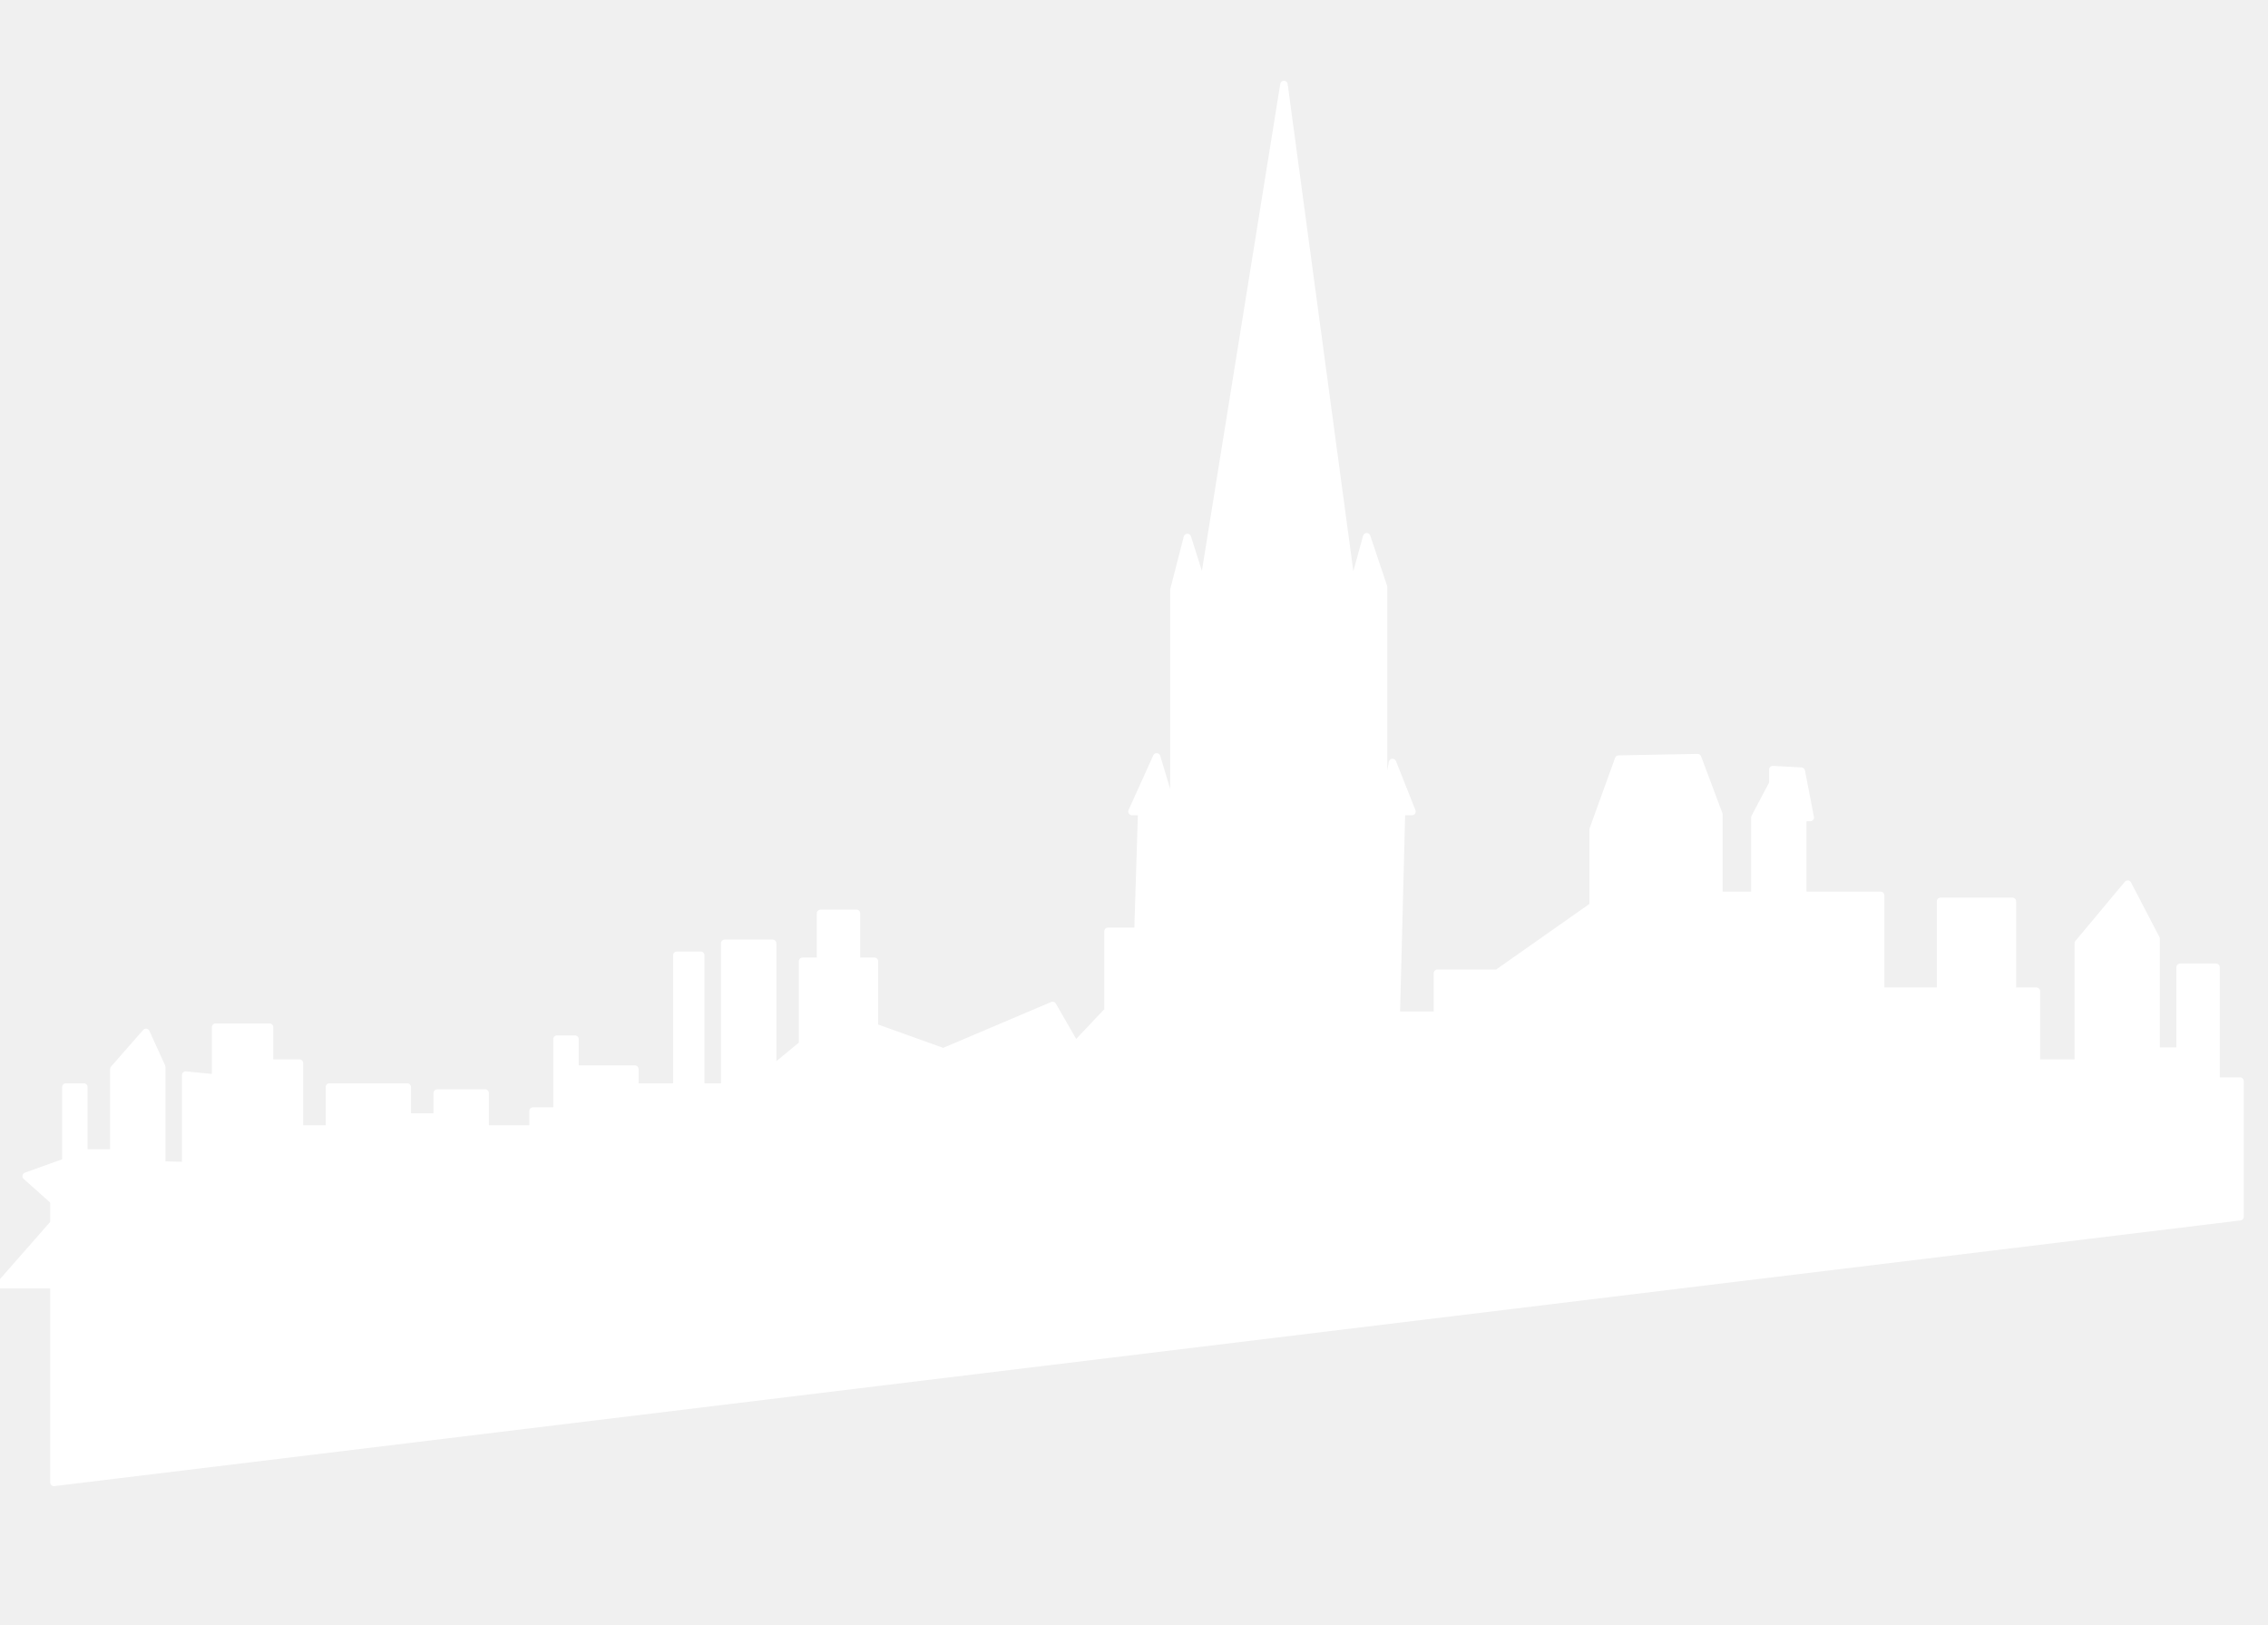
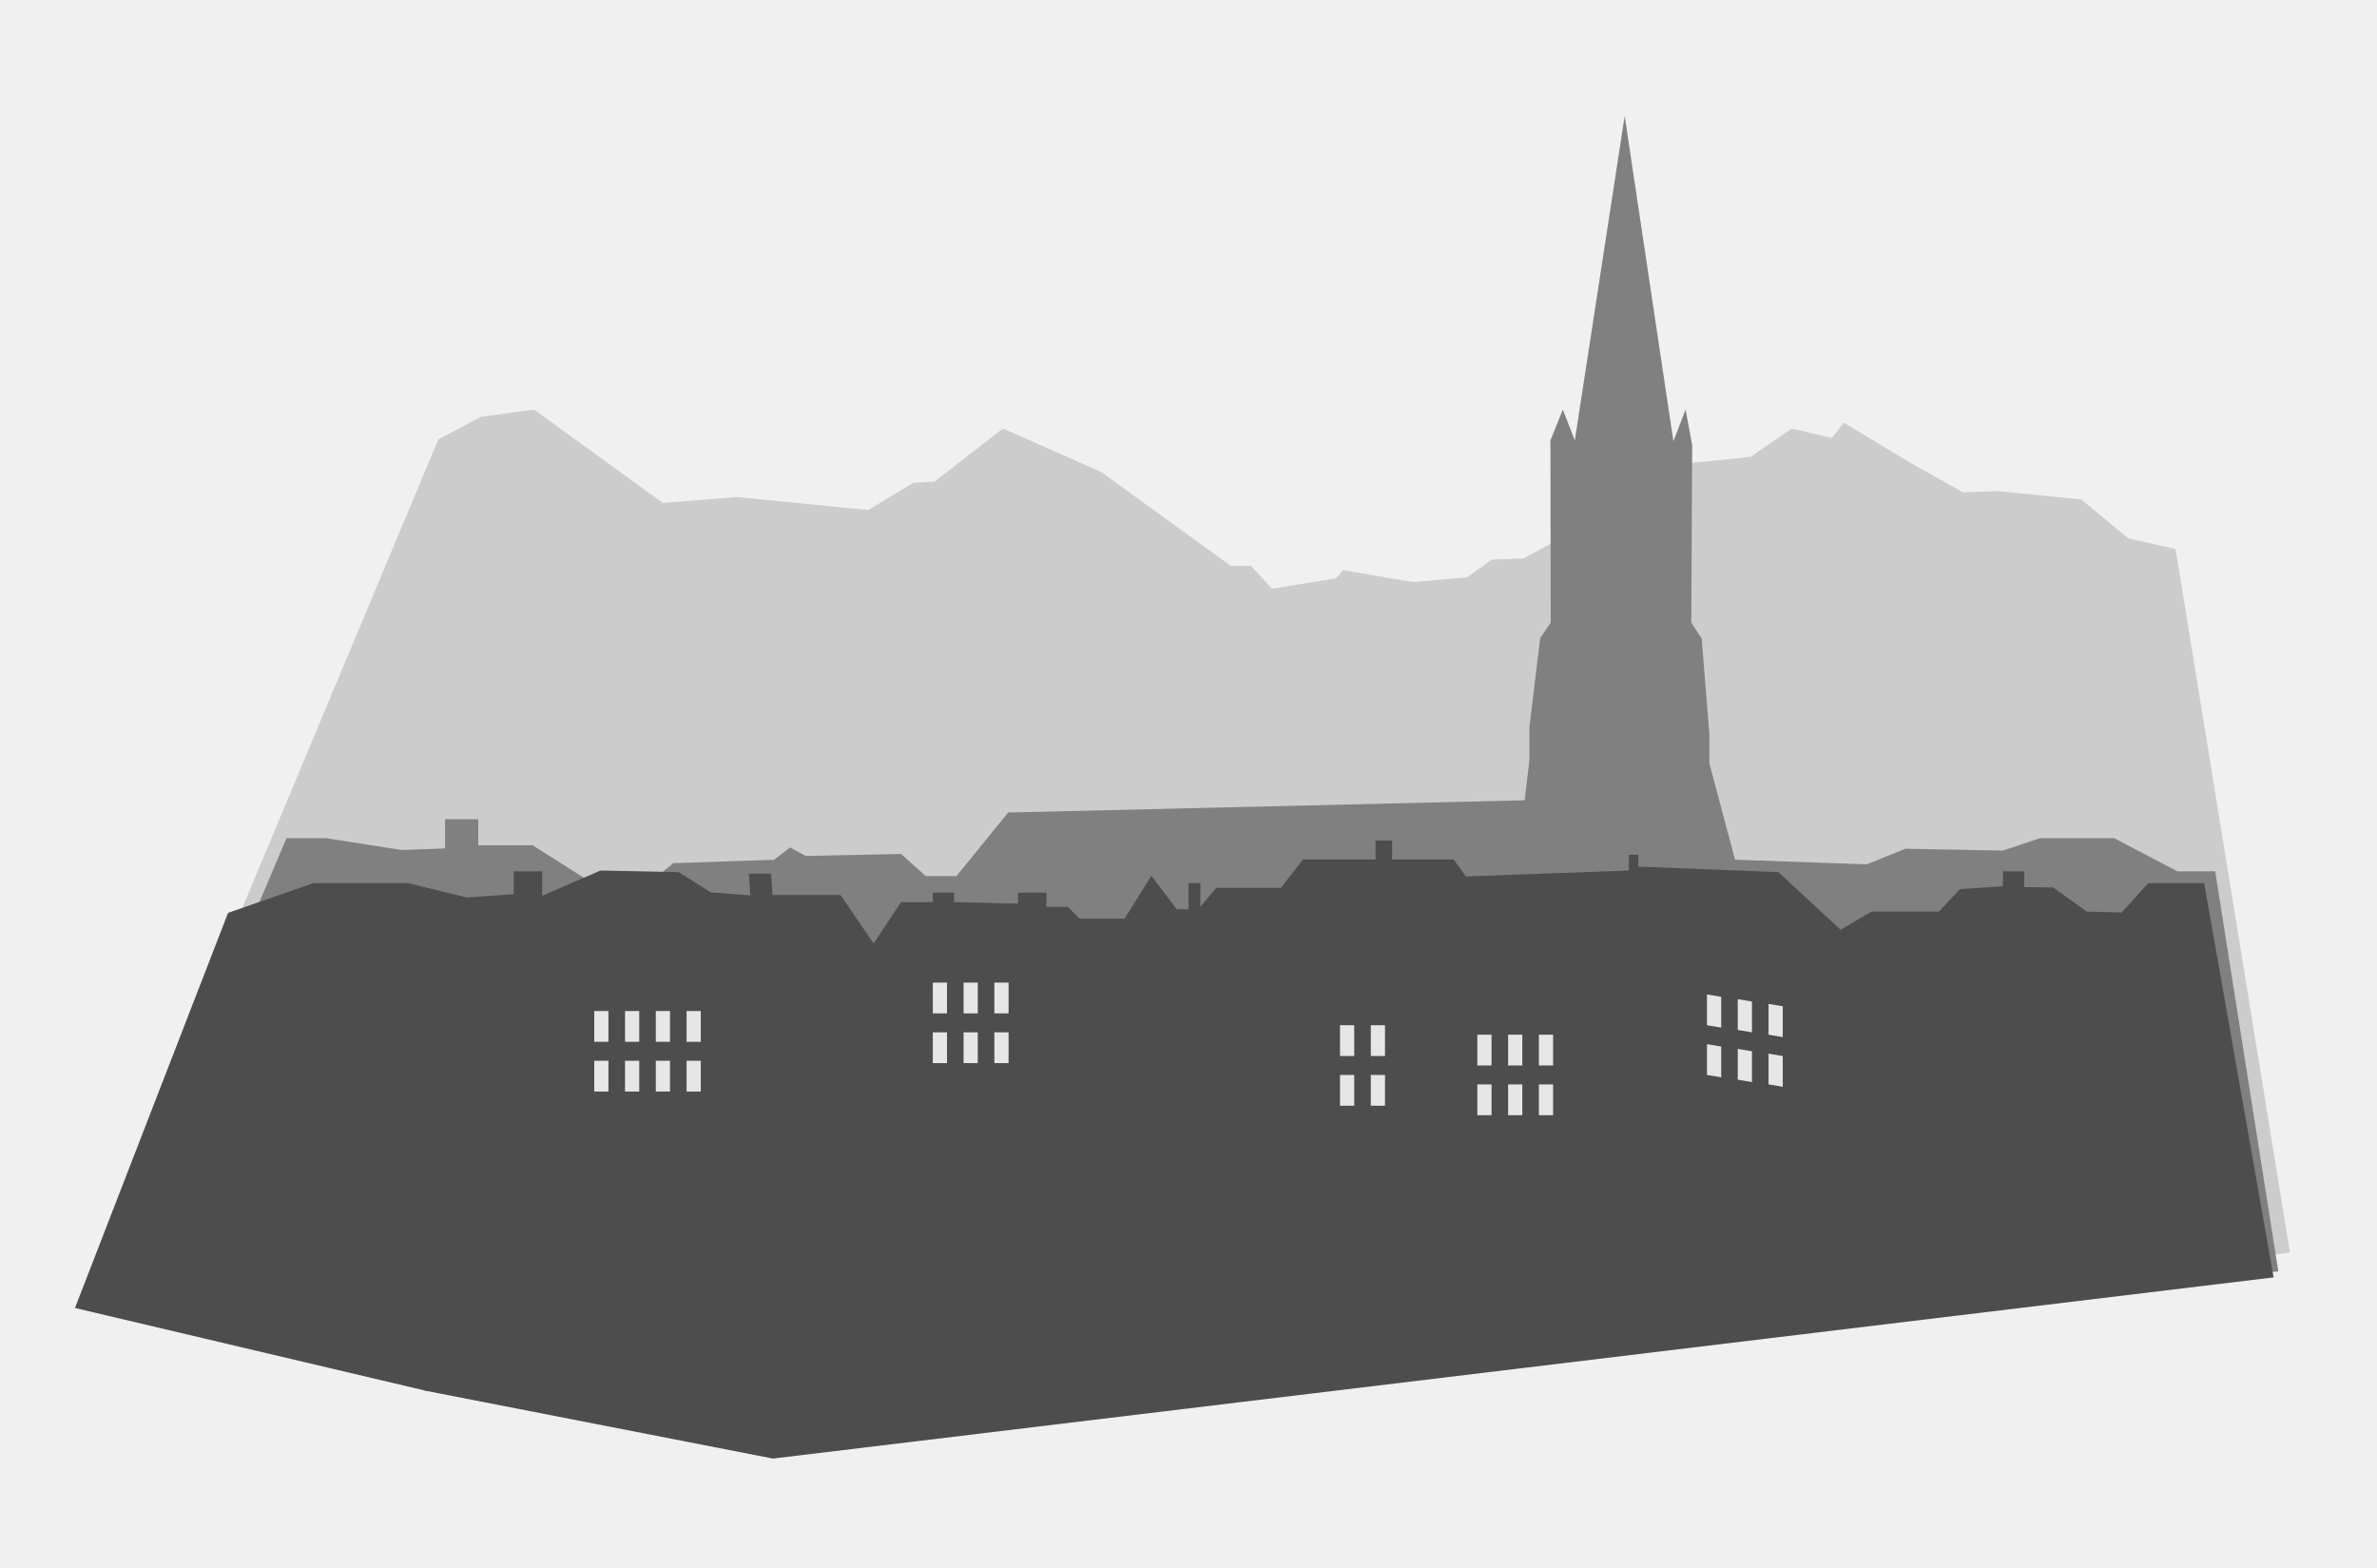
- <svg xmlns="http://www.w3.org/2000/svg" version="1.1" id="Layer_1" x="0px" y="0px" width="303.75px" height="217.5px" viewBox="0 0 303.75 217.5" enable-background="new 0 0 303.75 217.5" xml:space="preserve">
-   <g id="Layer_2">
- </g>
-   <g id="Layer_3">
- </g>
-   <g id="Layer_4">
-     <polygon fill="#FFFFFF" stroke="#FFFFFF" stroke-linecap="round" stroke-linejoin="round" stroke-miterlimit="10" points="   7.219,198.512 7.219,172.041 0,172.041 7.219,163.819 7.219,160.812 3.509,157.502 8.824,155.598 8.824,145.57 11.23,145.57    11.23,154.395 15.241,154.395 15.241,143.164 19.552,138.251 21.658,142.863 21.658,155.998 24.866,156.099 24.866,143.966    28.877,144.367 28.877,137.549 36.096,137.549 36.096,142.362 40.107,142.362 40.107,151.186 44.118,151.186 44.118,145.57    54.545,145.57 54.545,149.581 58.556,149.581 58.556,146.373 64.973,146.373 64.973,151.186 71.391,151.186 71.391,148.779    74.599,148.779 74.599,139.153 77.005,139.153 77.005,143.164 85.027,143.164 85.027,145.57 90.642,145.57 90.642,127.923    93.85,127.923 93.85,145.57 97.059,145.57 97.059,126.319 103.476,126.319 103.476,143.164 107.487,139.855 107.487,128.726    109.893,128.726 109.893,122.309 114.706,122.309 114.706,128.726 117.112,128.726 117.112,137.549 126.337,140.858    140.976,134.642 144.034,139.955 148.396,135.344 148.396,124.715 152.406,124.715 152.908,108.672 151.604,108.672    154.913,101.353 157.219,109.073 157.219,78.993 159.024,71.974 161.13,78.592 171.958,11.312 181.083,78.993 183.038,71.874    185.294,78.592 185.294,108.672 186.497,102.104 189.104,108.672 187.701,108.672 186.999,135.945 192.513,135.945 192.513,130.33    200.535,130.33 213.369,121.306 213.369,111.079 216.778,101.653 227.356,101.453 230.214,109.073 230.214,119.902    235.026,119.902 235.026,109.474 237.434,104.912 237.434,103.057 241.243,103.27 242.446,109.474 241.443,109.474    241.443,119.902 251.872,119.902 251.872,132.736 259.893,132.736 259.893,120.704 269.519,120.704 269.519,132.736    272.728,132.736 272.728,142.362 278.342,142.362 278.342,126.319 284.96,118.398 288.771,125.718 288.771,140.758    291.979,140.758 291.979,129.527 296.791,129.527 296.791,144.769 300,144.769 300,162.934  " />
-   </g>
-   <g id="svg">
- </g>
+ <svg xmlns="http://www.w3.org/2000/svg" version="1.2" baseProfile="tiny" x="0px" y="0px" width="400px" viewBox="-31.667 -48.977 1004 662" overflow="visible" xml:space="preserve">
+   <defs>
+ </defs>
+   <polygon fill="#CCCCCC" points="153.475,136.58 171.534,127.027 193.948,124.034 248.303,163.439 279.72,160.945 335.083,166.433   354.036,154.961 363.013,154.461 391.942,132.016 433.344,150.295 488.212,190.023 496.692,190.023 505.671,199.677   532.605,195.275 535.599,191.828 565.028,196.838 587.974,194.854 598.448,187.377 611.915,186.881 644.837,168.713   650.822,159.023 662.046,159.023 678.755,152.503 683.245,146.498 707.687,143.996 725.144,132.02 742.104,136.008 747.092,129.521   776.022,146.979 797.472,158.951 811.937,158.451 847.351,161.943 867.304,178.404 887.255,182.893 935.562,479.989   619.896,521.183 7.457,485.601 " />
+   <polygon fill="#808080" points="701.167,314.107 690.333,273.357 690.333,261.023 687.083,220.69 682.701,214.023 683.083,139.023   680.291,124.023 675.146,137.357 654.572,0 633.503,137.023 628.446,124.023 623.197,137.023 623.333,214.013 618.89,220.531   614.333,258.023 614.333,272.023 612.333,289.023 394.166,294.189 372.333,321.023 359.333,321.023 348.923,311.689   308.665,312.522 301.999,308.939 295.332,314.147 252.665,315.586 241.332,325.023 220.667,325.356 193.333,308.023   170.333,308.023 170.333,297.023 156.333,297.023 156.333,309.356 138,310.023 106,305.023 89.333,305.023 16.667,476.69   148.249,538.523 930.666,488.023 904,319.023 888,319.023 861.333,305.023 830,305.023 814.333,310.273 773.165,309.482   756.748,316.086 " />
+   <polygon fill="#4D4D4D" points="197.333,329.356 222,318.69 254.999,319.356 268.565,327.922 285.249,329.19 284.667,320.023   294,320.023 294.667,329.023 323.333,329.023 337.333,349.44 348.923,332.023 362.333,332.023 362.333,328.023 371.333,328.023   371.333,332.023 398.333,332.689 398.333,328.023 410.333,328.023 410.333,334.023 419.333,334.023 424.375,339.023   443.333,339.023 454.667,320.898 465.333,335.023 470.333,335.023 470.333,324.023 475.333,324.023 475.333,334.023 482,326.023   509.333,326.023 518.667,314.023 549.333,314.023 549.333,306.023 556.333,306.023 556.333,314.023 582.333,314.023   587.499,321.189 656.333,318.689 656.333,312.023 660.333,312.023 660.333,317.023 719.5,319.356 745.75,343.689 758.833,336.023   787.333,336.023 796.166,326.523 814.333,325.356 814.333,319.023 823.333,319.023 823.333,325.69 835.502,325.823 849.75,336.023   864.541,336.398 875.666,324.023 899.333,324.023 928.666,490.522 294.833,567.044 148.748,538.533 0,503.445 64.667,336.567   100.667,324.023 140.667,324.023 165.5,330.064 185.333,328.69 185.333,319.023 197.333,319.023 " />
+   <rect x="592.333" y="388.023" fill="#E6E6E6" width="6" height="13" />
+   <rect x="605.333" y="388.023" fill="#E6E6E6" width="6" height="13" />
+   <rect x="618.333" y="388.023" fill="#E6E6E6" width="6" height="13" />
+   <rect x="592.333" y="409.023" fill="#E6E6E6" width="6" height="13" />
+   <rect x="605.333" y="409.023" fill="#E6E6E6" width="6" height="13" />
+   <rect x="534.333" y="384.023" fill="#E6E6E6" width="6" height="13" />
+   <rect x="547.333" y="384.023" fill="#E6E6E6" width="6" height="13" />
+   <rect x="534.333" y="405.023" fill="#E6E6E6" width="6" height="13" />
+   <rect x="547.333" y="405.023" fill="#E6E6E6" width="6" height="13" />
+   <rect x="618.333" y="409.023" fill="#E6E6E6" width="6" height="13" />
+   <polygon fill="#E6E6E6" points="695.333,385.023 689.333,384.023 689.333,371.023 695.333,372.023 " />
+   <polygon fill="#E6E6E6" points="708.333,387.023 702.333,386.023 702.333,373.023 708.333,374.023 " />
+   <polygon fill="#E6E6E6" points="721.333,389.023 715.333,388.023 715.333,375.023 721.333,376.023 " />
+   <polygon fill="#E6E6E6" points="695.333,406.023 689.333,405.023 689.333,392.023 695.333,393.023 " />
+   <polygon fill="#E6E6E6" points="708.333,408.023 702.333,407.023 702.333,394.023 708.333,395.023 " />
+   <polygon fill="#E6E6E6" points="721.333,410.023 715.333,409.023 715.333,396.023 721.333,397.023 " />
+   <rect x="362.333" y="366.023" fill="#E6E6E6" width="6" height="13" />
+   <rect x="375.333" y="366.023" fill="#E6E6E6" width="6" height="13" />
+   <rect x="388.333" y="366.023" fill="#E6E6E6" width="6" height="13" />
+   <rect x="362.333" y="387.023" fill="#E6E6E6" width="6" height="13" />
+   <rect x="375.333" y="387.023" fill="#E6E6E6" width="6" height="13" />
+   <rect x="388.333" y="387.023" fill="#E6E6E6" width="6" height="13" />
+   <rect x="219.333" y="378.023" fill="#E6E6E6" width="6" height="13" />
+   <rect x="232.333" y="378.023" fill="#E6E6E6" width="6" height="13" />
+   <rect x="245.333" y="378.023" fill="#E6E6E6" width="6" height="13" />
+   <rect x="219.333" y="399.023" fill="#E6E6E6" width="6" height="13" />
+   <rect x="232.333" y="399.023" fill="#E6E6E6" width="6" height="13" />
+   <rect x="245.333" y="399.023" fill="#E6E6E6" width="6" height="13" />
+   <rect x="258.333" y="378.023" fill="#E6E6E6" width="6" height="13" />
+   <rect x="258.333" y="399.023" fill="#E6E6E6" width="6" height="13" />
</svg>
